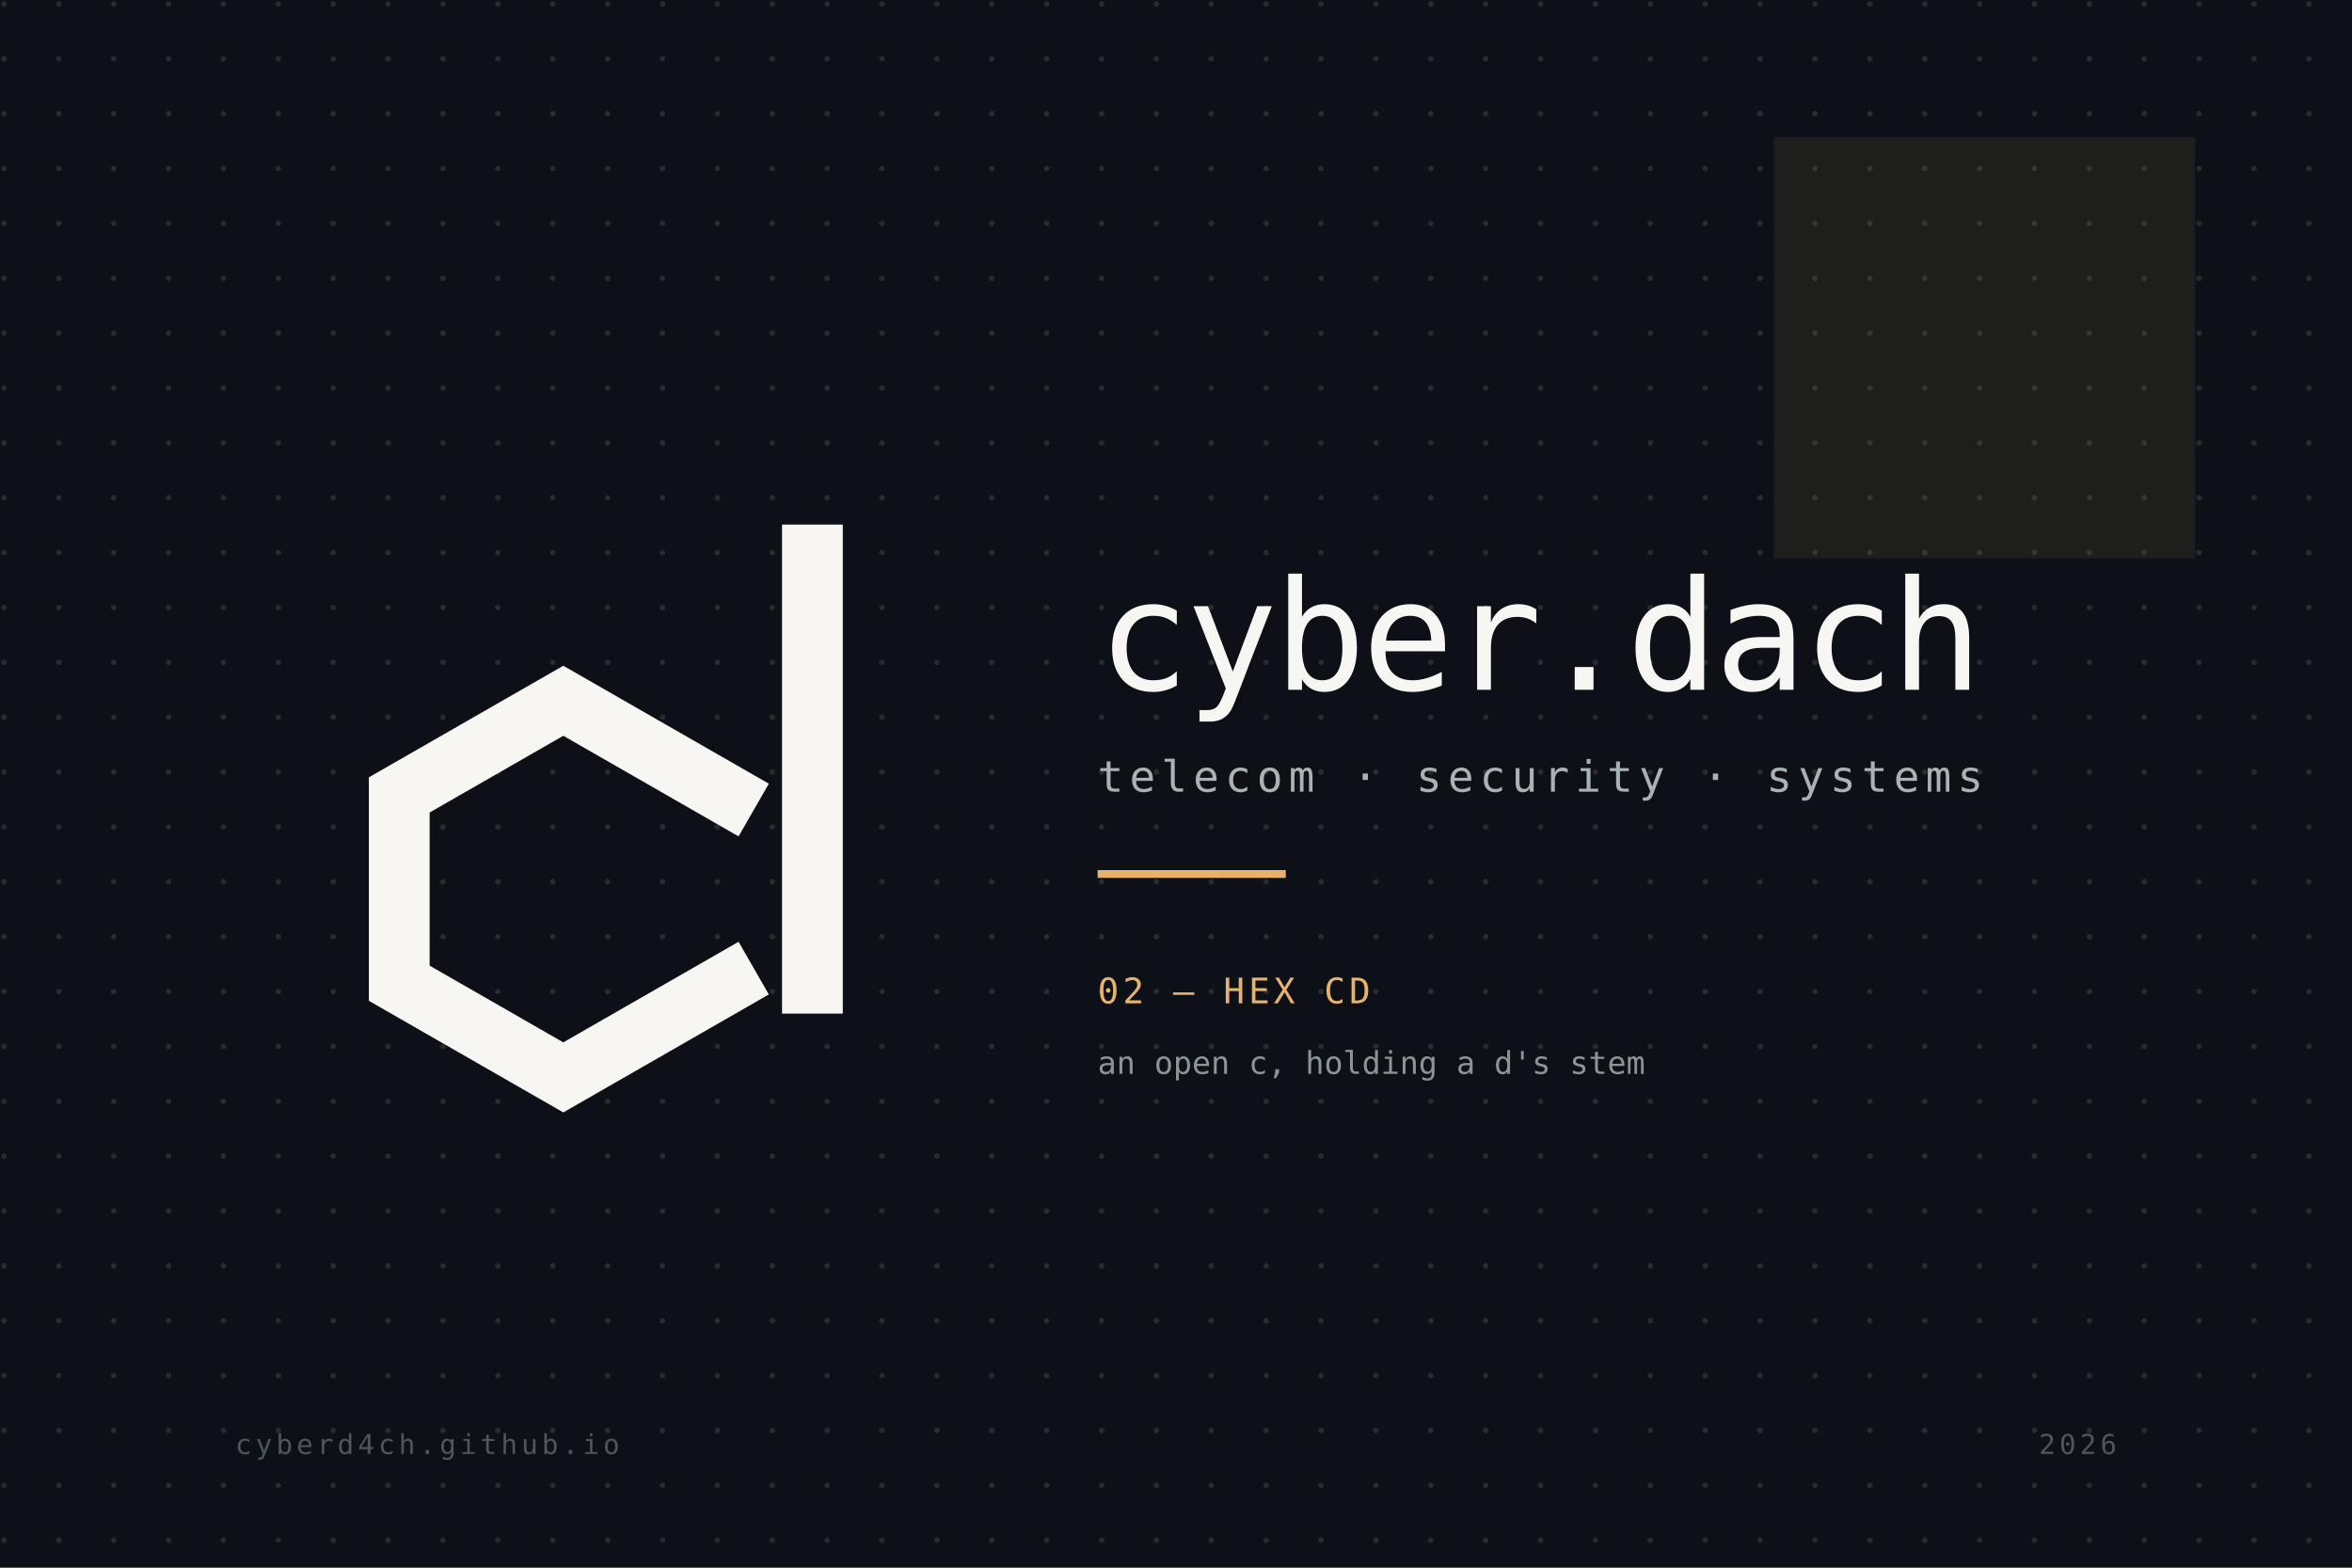
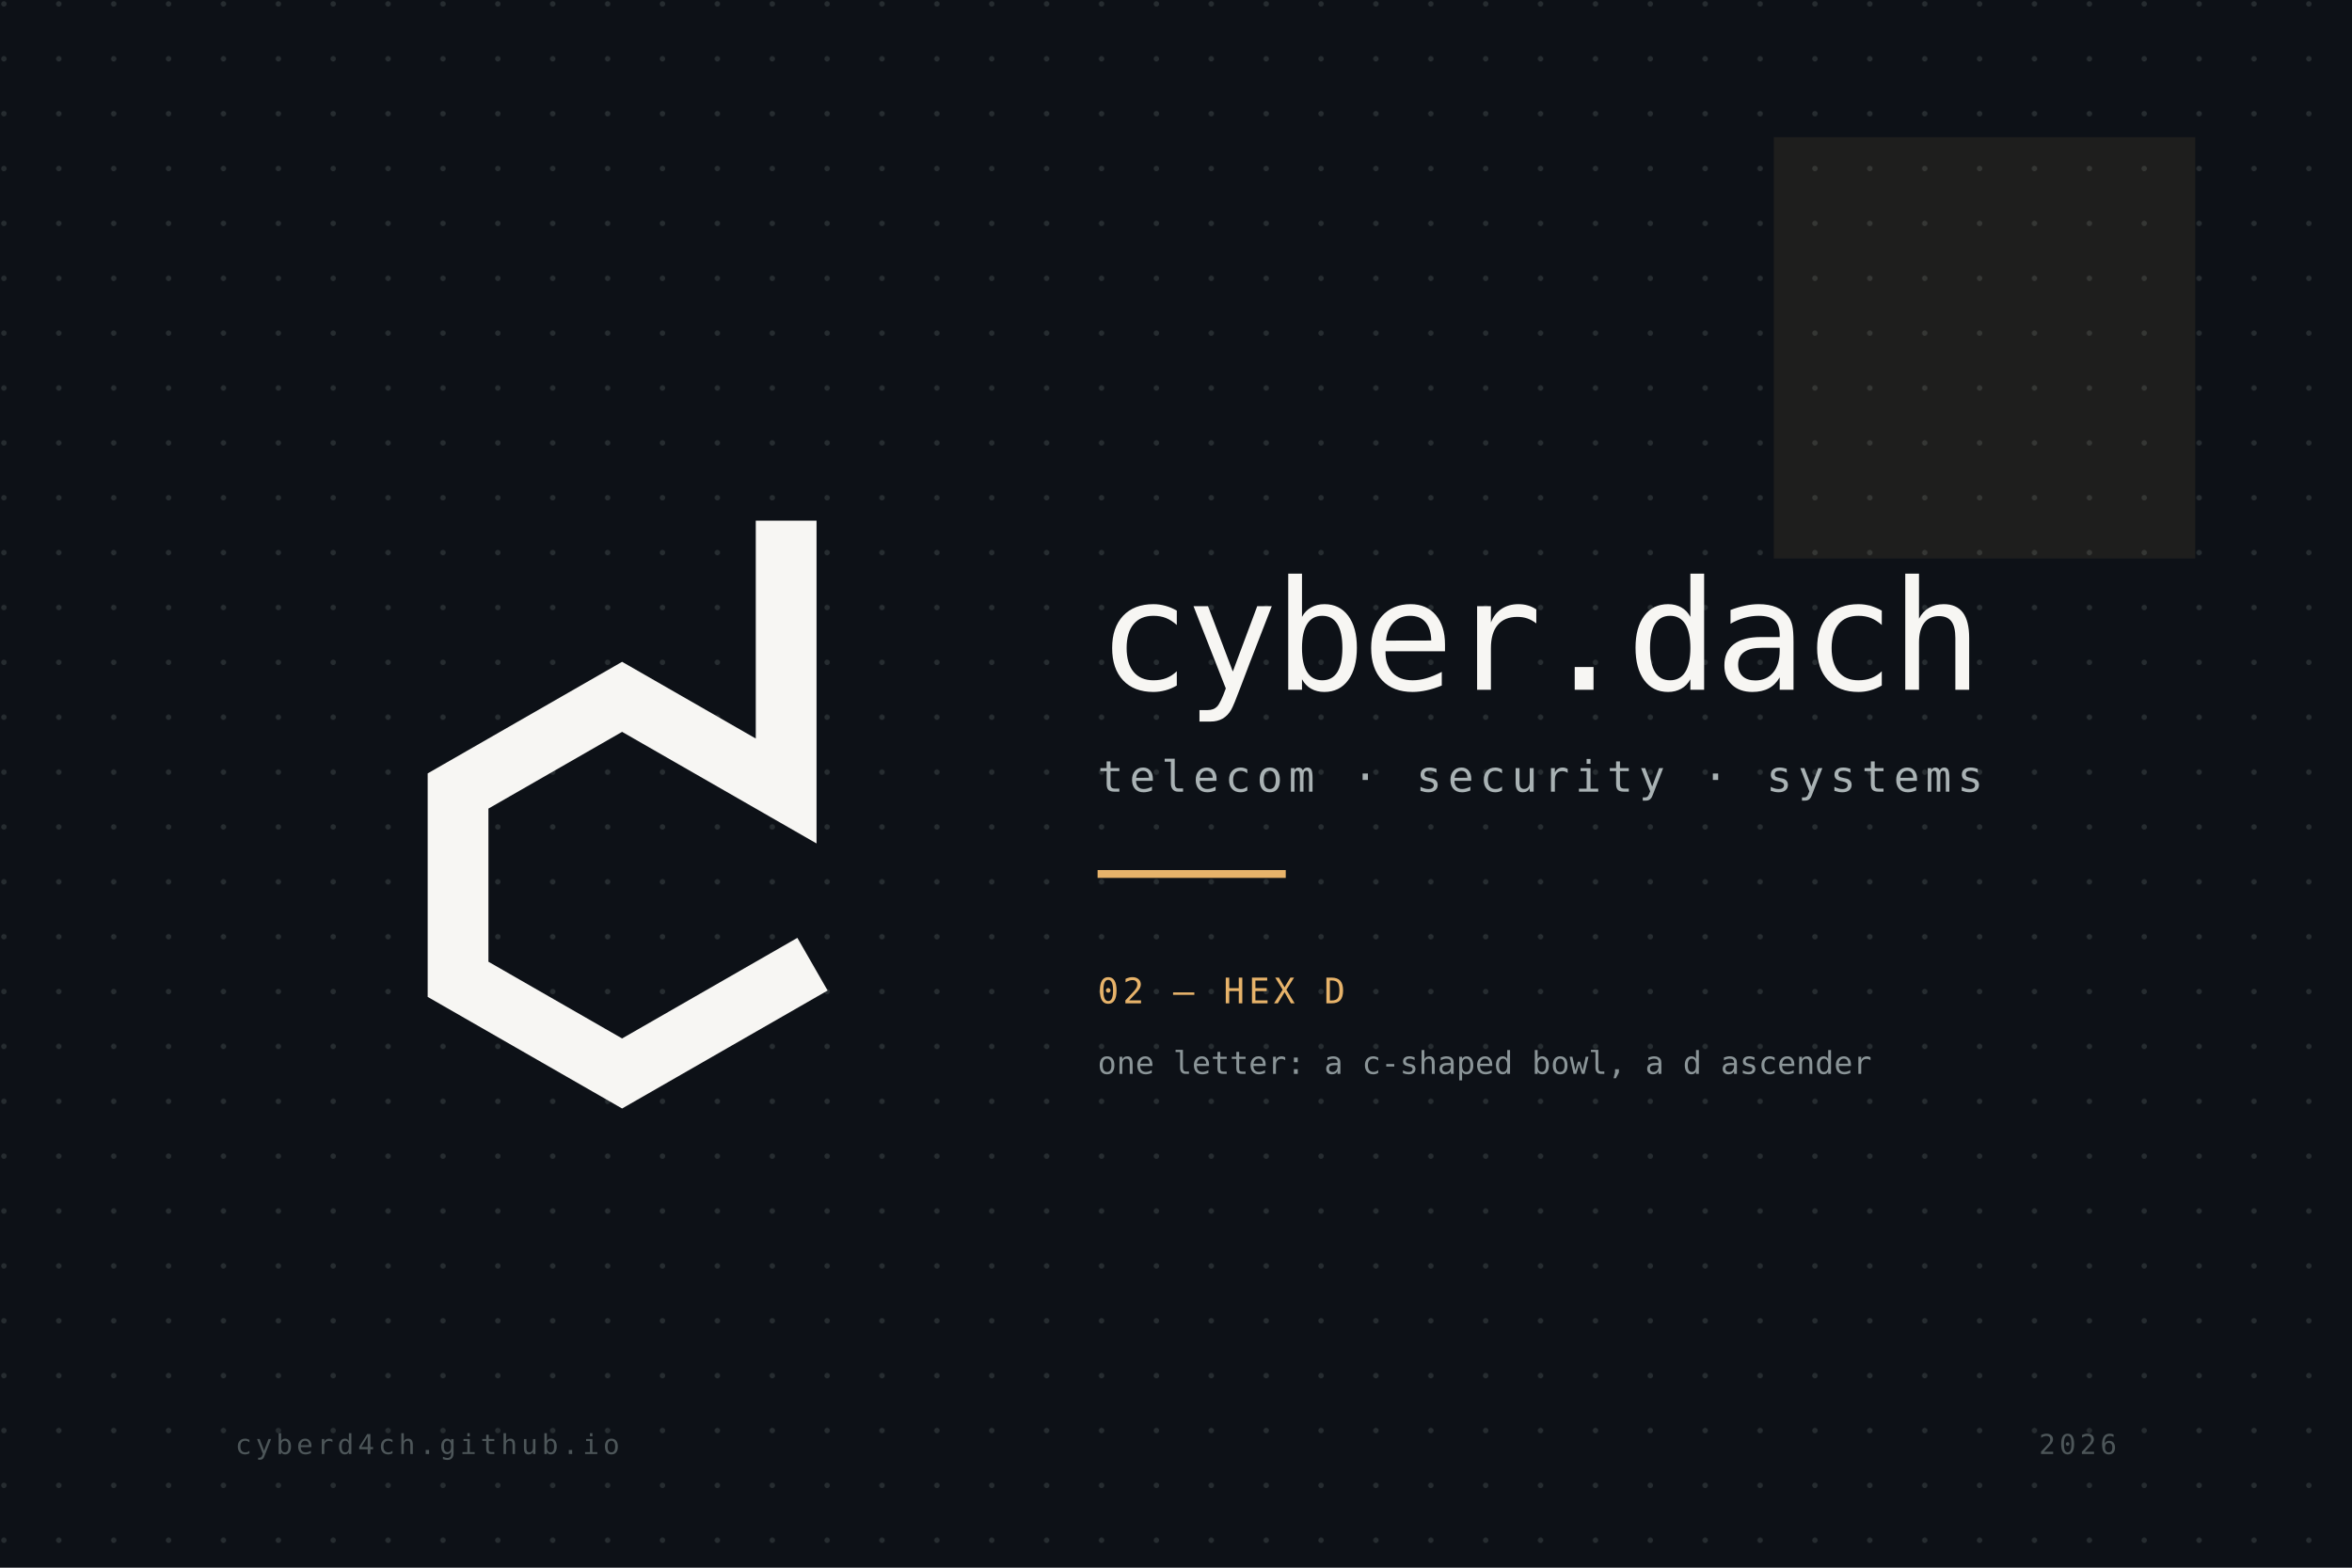
- <svg xmlns="http://www.w3.org/2000/svg" viewBox="0 0 1200 800" role="img" aria-label="cyber.dach — hex cd concept">
+ <svg xmlns="http://www.w3.org/2000/svg" viewBox="0 0 1200 800" role="img" aria-label="cyber.dach — hex d concept">
  <defs>
    <pattern id="dotsB" width="28" height="28" patternUnits="userSpaceOnUse">
      <circle cx="2" cy="2" r="1.4" fill="#262c30" />
    </pattern>
  </defs>
  <rect width="1200" height="800" fill="#0d1117" />
  <rect width="1200" height="800" fill="url(#dotsB)" />
  <rect x="905" y="70" width="215" height="215" fill="#e7b36a" opacity="0.08" />
-   <g transform="translate(120,215) scale(1.55)" fill="none" stroke="#f7f6f3" stroke-width="20" stroke-linejoin="miter" stroke-linecap="square">
-     <path d="M162 123 L108 92 L54 123 L54 185 L108 216 L162 185" />
-     <path d="M190 44 V185" />
+   <g transform="translate(150,213) scale(1.55)" fill="none" stroke="#f7f6f3" stroke-width="20" stroke-linejoin="miter" stroke-linecap="square">
+     <path d="M162 185 L108 216 L54 185 L54 123 L108 92 L162 123 V44" />
  </g>
  <text x="560" y="352" fill="#f7f6f3" font-family="'IBM Plex Mono', Menlo, monospace" font-size="78" letter-spacing="-2">cyber.dach</text>
  <text x="560" y="404" fill="#a9b2b4" font-family="'IBM Plex Mono', Menlo, monospace" font-size="22" letter-spacing="3">telecom · security · systems</text>
  <rect x="560" y="444" width="96" height="4" fill="#e7b36a" />
-   <text x="560" y="512" fill="#e7b36a" font-family="'IBM Plex Mono', Menlo, monospace" font-size="18" letter-spacing="2">02 — HEX CD</text>
-   <text x="560" y="548" fill="#8b9598" font-family="'IBM Plex Mono', Menlo, monospace" font-size="16">an open c, holding a d's stem</text>
+   <text x="560" y="512" fill="#e7b36a" font-family="'IBM Plex Mono', Menlo, monospace" font-size="18" letter-spacing="2">02 — HEX D</text>
+   <text x="560" y="548" fill="#8b9598" font-family="'IBM Plex Mono', Menlo, monospace" font-size="16">one letter: a c-shaped bowl, a d ascender</text>
  <text x="120" y="742" fill="#4d5659" font-family="'IBM Plex Mono', Menlo, monospace" font-size="14" letter-spacing="2">cyberd4ch.github.io</text>
  <text x="1080" y="742" fill="#4d5659" font-family="'IBM Plex Mono', Menlo, monospace" font-size="14" letter-spacing="2" text-anchor="end">2026</text>
</svg>
